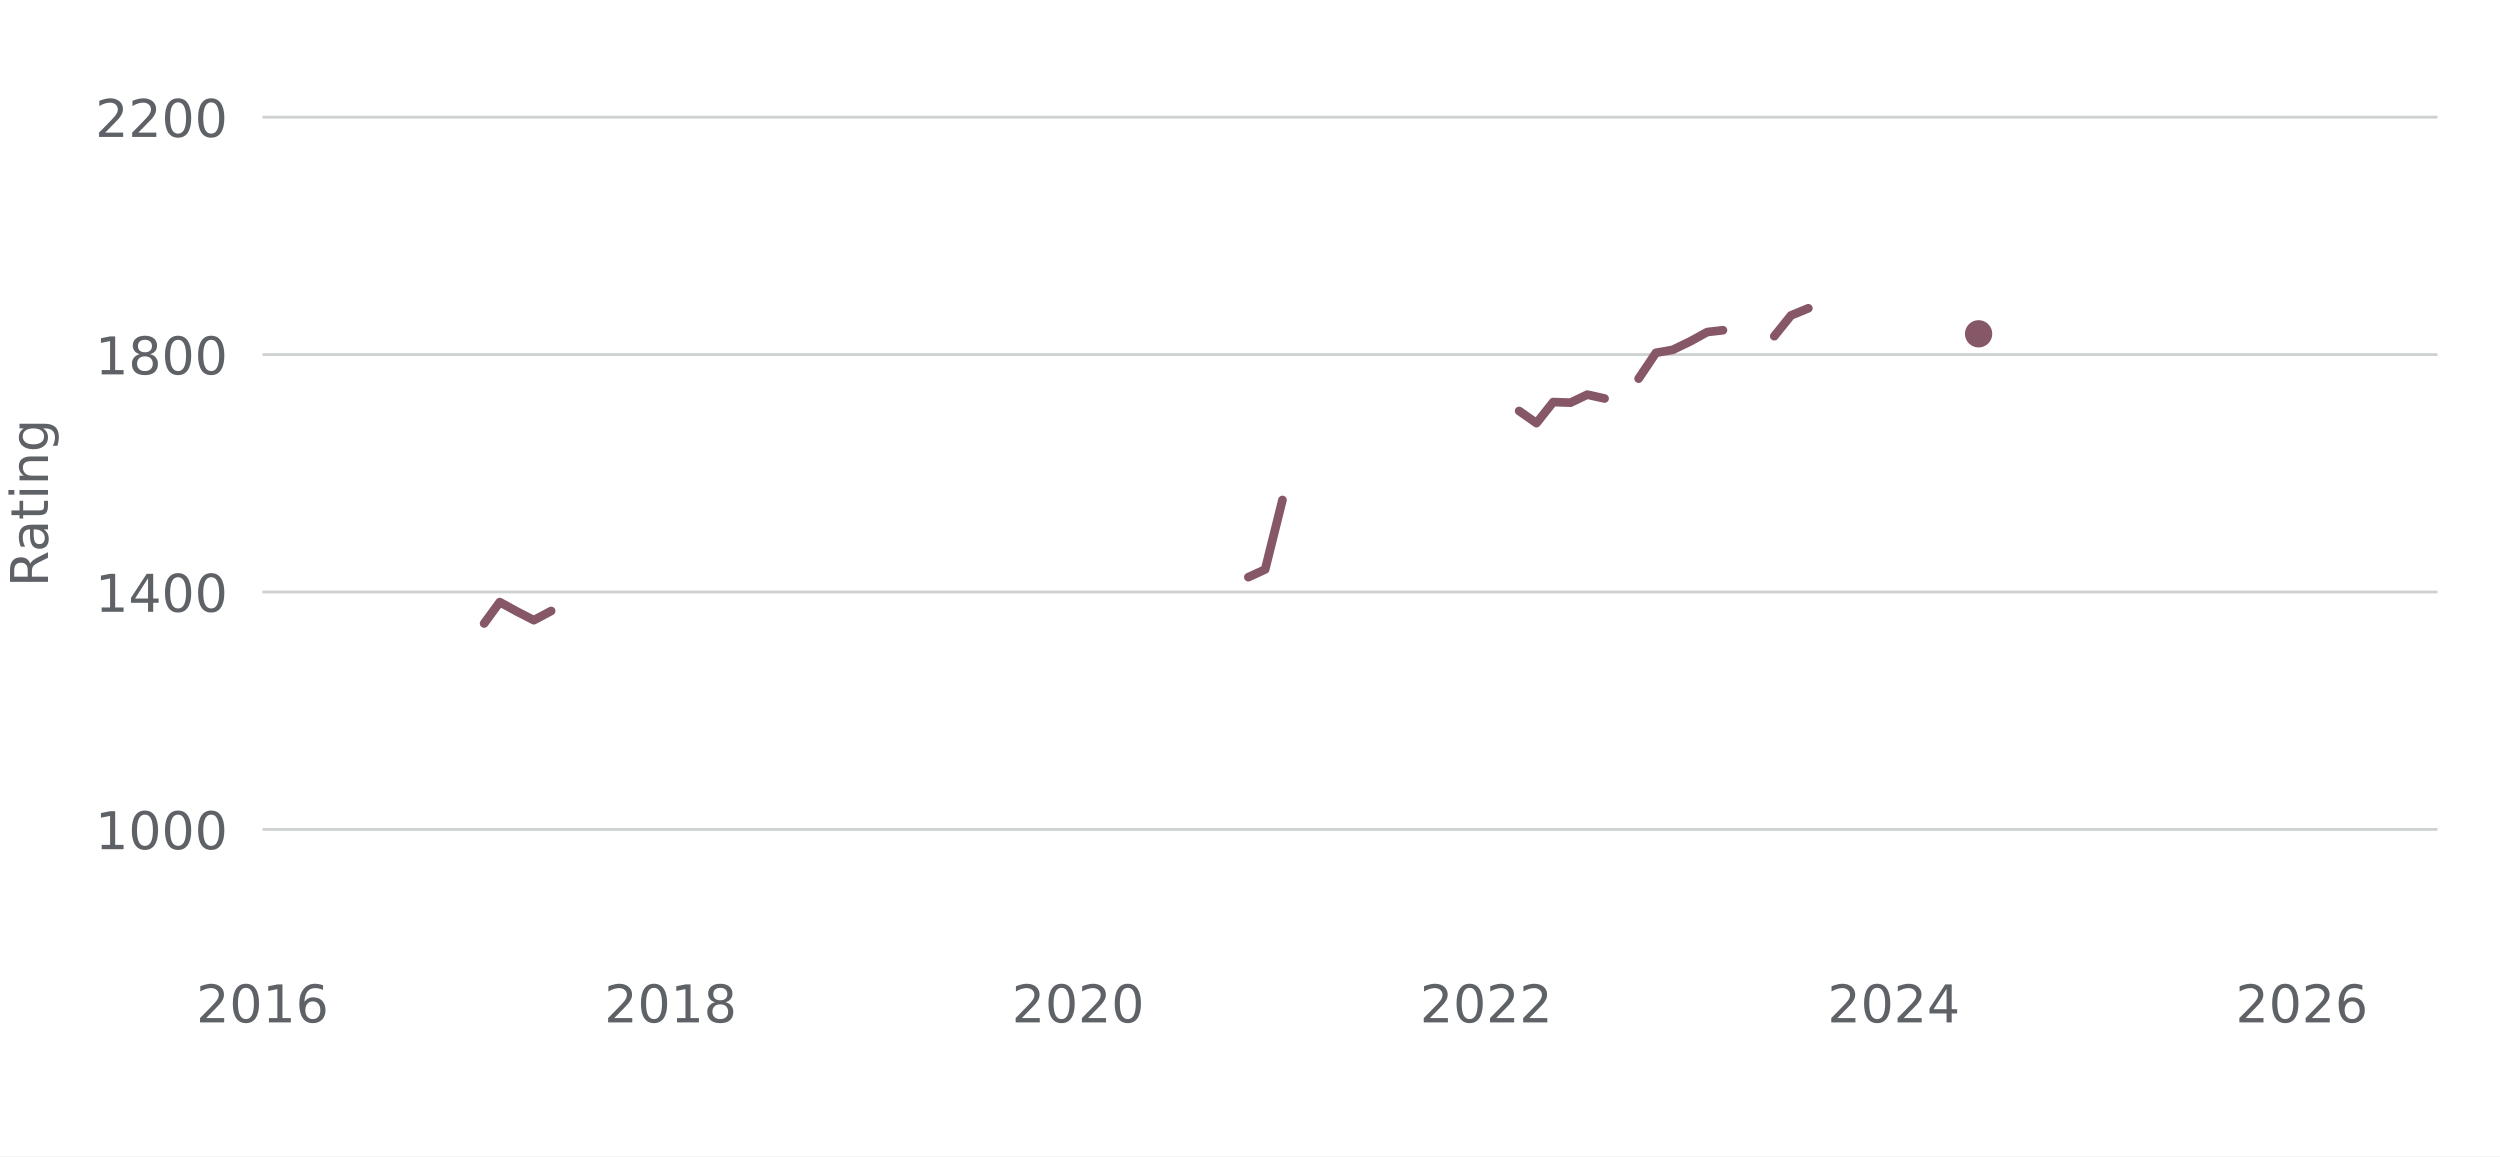
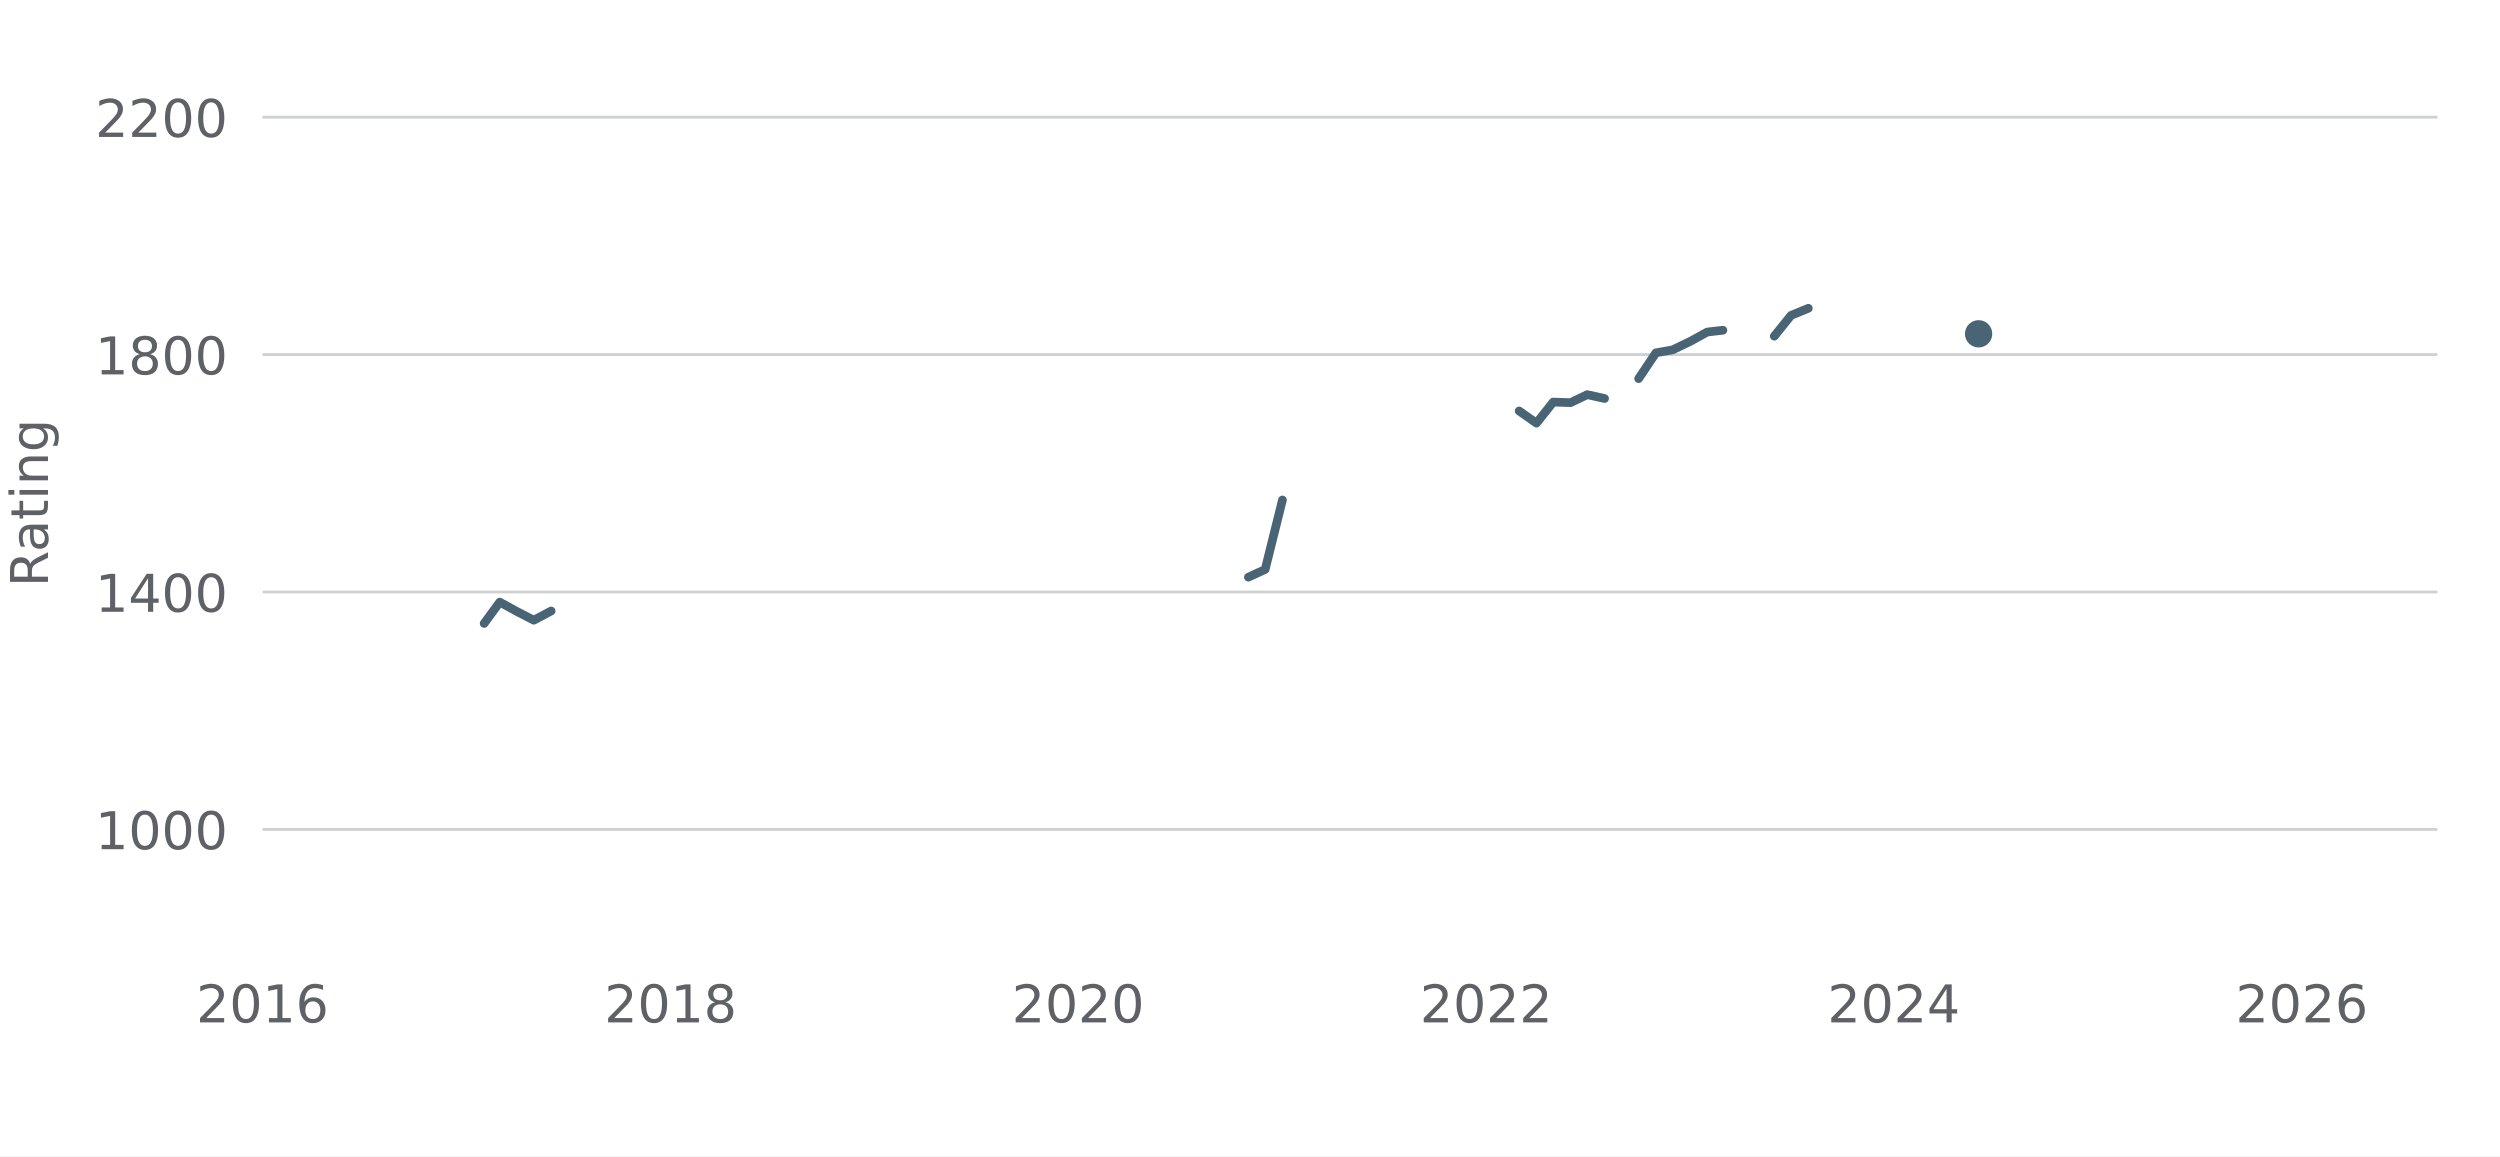
<svg xmlns="http://www.w3.org/2000/svg" xmlns:xlink="http://www.w3.org/1999/xlink" width="576pt" height="266.4pt" viewBox="0 0 576 266.4" version="1.1">
  <defs>
    <style type="text/css">*{stroke-linejoin: round; stroke-linecap: butt}</style>
  </defs>
  <g id="figure_1">
    <g id="patch_1">
      <path d="M 0 266.4  L 576 266.4  L 576 0  L 0 0  z " style="fill: #ffffff" />
    </g>
    <g id="axes_1">
      <g id="patch_2">
        <path d="M 60.48 218.448  L 561.6 218.448  L 561.6 13.32  L 60.48 13.32  z " style="fill: #ffffff" />
      </g>
      <g id="matplotlib.axis_1">
        <g id="xtick_1">
          <g id="line2d_1" />
          <g id="text_1">
            <text style="font-size: 12px; font-family: 'DejaVu Sans'; text-anchor: middle; fill: #5e6266" x="60.48" y="235.565" transform="rotate(-0 60.48 235.5652)">2016</text>
          </g>
        </g>
        <g id="xtick_2">
          <g id="line2d_2" />
          <g id="text_2">
            <text style="font-size: 12px; font-family: 'DejaVu Sans'; text-anchor: middle; fill: #5e6266" x="154.504" y="235.565" transform="rotate(-0 154.5043 235.5652)">2018</text>
          </g>
        </g>
        <g id="xtick_3">
          <g id="line2d_3" />
          <g id="text_3">
            <text style="font-size: 12px; font-family: 'DejaVu Sans'; text-anchor: middle; fill: #5e6266" x="248.4" y="235.565" transform="rotate(-0 248.4 235.5652)">2020</text>
          </g>
        </g>
        <g id="xtick_4">
          <g id="line2d_4" />
          <g id="text_4">
            <text style="font-size: 12px; font-family: 'DejaVu Sans'; text-anchor: middle; fill: #5e6266" x="342.424" y="235.565" transform="rotate(-0 342.4243 235.5652)">2022</text>
          </g>
        </g>
        <g id="xtick_5">
          <g id="line2d_5" />
          <g id="text_5">
            <text style="font-size: 12px; font-family: 'DejaVu Sans'; text-anchor: middle; fill: #5e6266" x="436.32" y="235.565" transform="rotate(-0 436.32 235.5652)">2024</text>
          </g>
        </g>
        <g id="xtick_6">
          <g id="line2d_6" />
          <g id="text_6">
            <text style="font-size: 12px; font-family: 'DejaVu Sans'; text-anchor: middle; fill: #5e6266" x="530.344" y="235.565" transform="rotate(-0 530.3443 235.5652)">2026</text>
          </g>
        </g>
      </g>
      <g id="matplotlib.axis_2">
        <g id="ytick_1">
          <g id="line2d_7">
            <path d="M 60.48 191.098  L 561.6 191.098  " clip-path="url(#p11149cba8b)" style="fill: none; stroke: #cdd1d2; stroke-width: 0.65; stroke-linecap: square" />
          </g>
          <g id="line2d_8" />
          <g id="text_7">
            <text style="font-size: 12px; font-family: 'DejaVu Sans'; text-anchor: end; fill: #5e6266" x="52.48" y="195.656" transform="rotate(-0 52.48 195.6562)">1000</text>
          </g>
        </g>
        <g id="ytick_2">
          <g id="line2d_9">
            <path d="M 60.48 136.397  L 561.6 136.397  " clip-path="url(#p11149cba8b)" style="fill: none; stroke: #cdd1d2; stroke-width: 0.65; stroke-linecap: square" />
          </g>
          <g id="line2d_10" />
          <g id="text_8">
            <text style="font-size: 12px; font-family: 'DejaVu Sans'; text-anchor: end; fill: #5e6266" x="52.48" y="140.955" transform="rotate(-0 52.48 140.9554)">1400</text>
          </g>
        </g>
        <g id="ytick_3">
          <g id="line2d_11">
            <path d="M 60.48 81.696  L 561.6 81.696  " clip-path="url(#p11149cba8b)" style="fill: none; stroke: #cdd1d2; stroke-width: 0.65; stroke-linecap: square" />
          </g>
          <g id="line2d_12" />
          <g id="text_9">
            <text style="font-size: 12px; font-family: 'DejaVu Sans'; text-anchor: end; fill: #5e6266" x="52.48" y="86.255" transform="rotate(-0 52.48 86.25459)">1800</text>
          </g>
        </g>
        <g id="ytick_4">
          <g id="line2d_13">
            <path d="M 60.48 26.995  L 561.6 26.995  " clip-path="url(#p11149cba8b)" style="fill: none; stroke: #cdd1d2; stroke-width: 0.65; stroke-linecap: square" />
          </g>
          <g id="line2d_14" />
          <g id="text_10">
            <text style="font-size: 12px; font-family: 'DejaVu Sans'; text-anchor: end; fill: #5e6266" x="52.48" y="31.554" transform="rotate(-0 52.48 31.55379)">2200</text>
          </g>
        </g>
        <g id="text_11">
          <text style="font-size: 12px; font-family: 'DejaVu Sans'; text-anchor: middle; fill: #5e6266" x="11.057" y="115.884" transform="rotate(-90 11.05719 115.884)">Rating</text>
        </g>
      </g>
      <g id="line2d_15">
-         <path d="M 111.544 143.645  L 115.145 138.722  L 119.133 140.91  L 122.991 142.893  L 126.979 140.773  M 287.63 132.978  L 291.489 131.2  L 295.476 115.2  M 350.013 94.687  L 354 97.491  L 357.859 92.636  L 361.847 92.773  L 365.705 90.927  L 369.693 91.816  M 377.539 87.234  L 381.526 81.286  L 385.385 80.602  L 389.372 78.687  L 393.36 76.499  L 396.961 76.089  M 408.794 77.457  L 412.653 72.67  L 416.64 71.029  M 455.871 76.91  " clip-path="url(#p11149cba8b)" style="fill: none; stroke: #865766; stroke-width: 2; stroke-linecap: round" />
+         <path d="M 111.544 143.645  L 115.145 138.722  L 119.133 140.91  L 122.991 142.893  L 126.979 140.773  M 287.63 132.978  L 291.489 131.2  L 295.476 115.2  M 350.013 94.687  L 354 97.491  L 357.859 92.636  L 361.847 92.773  L 365.705 90.927  L 369.693 91.816  M 377.539 87.234  L 381.526 81.286  L 385.385 80.602  L 389.372 78.687  L 393.36 76.499  L 396.961 76.089  M 408.794 77.457  L 412.653 72.67  L 416.64 71.029  M 455.871 76.91  " clip-path="url(#p11149cba8b)" style="fill: none; stroke: #496575; stroke-width: 2; stroke-linecap: round" />
      </g>
      <g id="PathCollection_1">
        <defs>
-           <path id="m2f54b78059" d="M 0 2.646  C 0.702 2.646 1.375 2.367 1.871 1.871  C 2.367 1.375 2.646 0.702 2.646 0  C 2.646 -0.702 2.367 -1.375 1.871 -1.871  C 1.375 -2.367 0.702 -2.646 0 -2.646  C -0.702 -2.646 -1.375 -2.367 -1.871 -1.871  C -2.367 -1.375 -2.646 -0.702 -2.646 0  C -2.646 0.702 -2.367 1.375 -1.871 1.871  C -1.375 2.367 -0.702 2.646 0 2.646  z " style="stroke: #865766" />
+           <path id="m2f54b78059" d="M 0 2.646  C 0.702 2.646 1.375 2.367 1.871 1.871  C 2.367 1.375 2.646 0.702 2.646 0  C 2.646 -0.702 2.367 -1.375 1.871 -1.871  C 1.375 -2.367 0.702 -2.646 0 -2.646  C -0.702 -2.646 -1.375 -2.367 -1.871 -1.871  C -2.367 -1.375 -2.646 -0.702 -2.646 0  C -2.646 0.702 -2.367 1.375 -1.871 1.871  C -1.375 2.367 -0.702 2.646 0 2.646  z " style="stroke: #496575" />
        </defs>
        <g clip-path="url(#p11149cba8b)">
-           <use xlink:href="#m2f54b78059" x="455.871" y="76.91" style="fill: #865766; stroke: #865766" />
+           <use xlink:href="#m2f54b78059" x="455.871" y="76.91" style="fill: #496575; stroke: #496575" />
        </g>
      </g>
    </g>
  </g>
  <defs>
    <clipPath id="p11149cba8b">
      <rect x="60.48" y="13.32" width="501.12" height="205.128" />
    </clipPath>
  </defs>
</svg>
